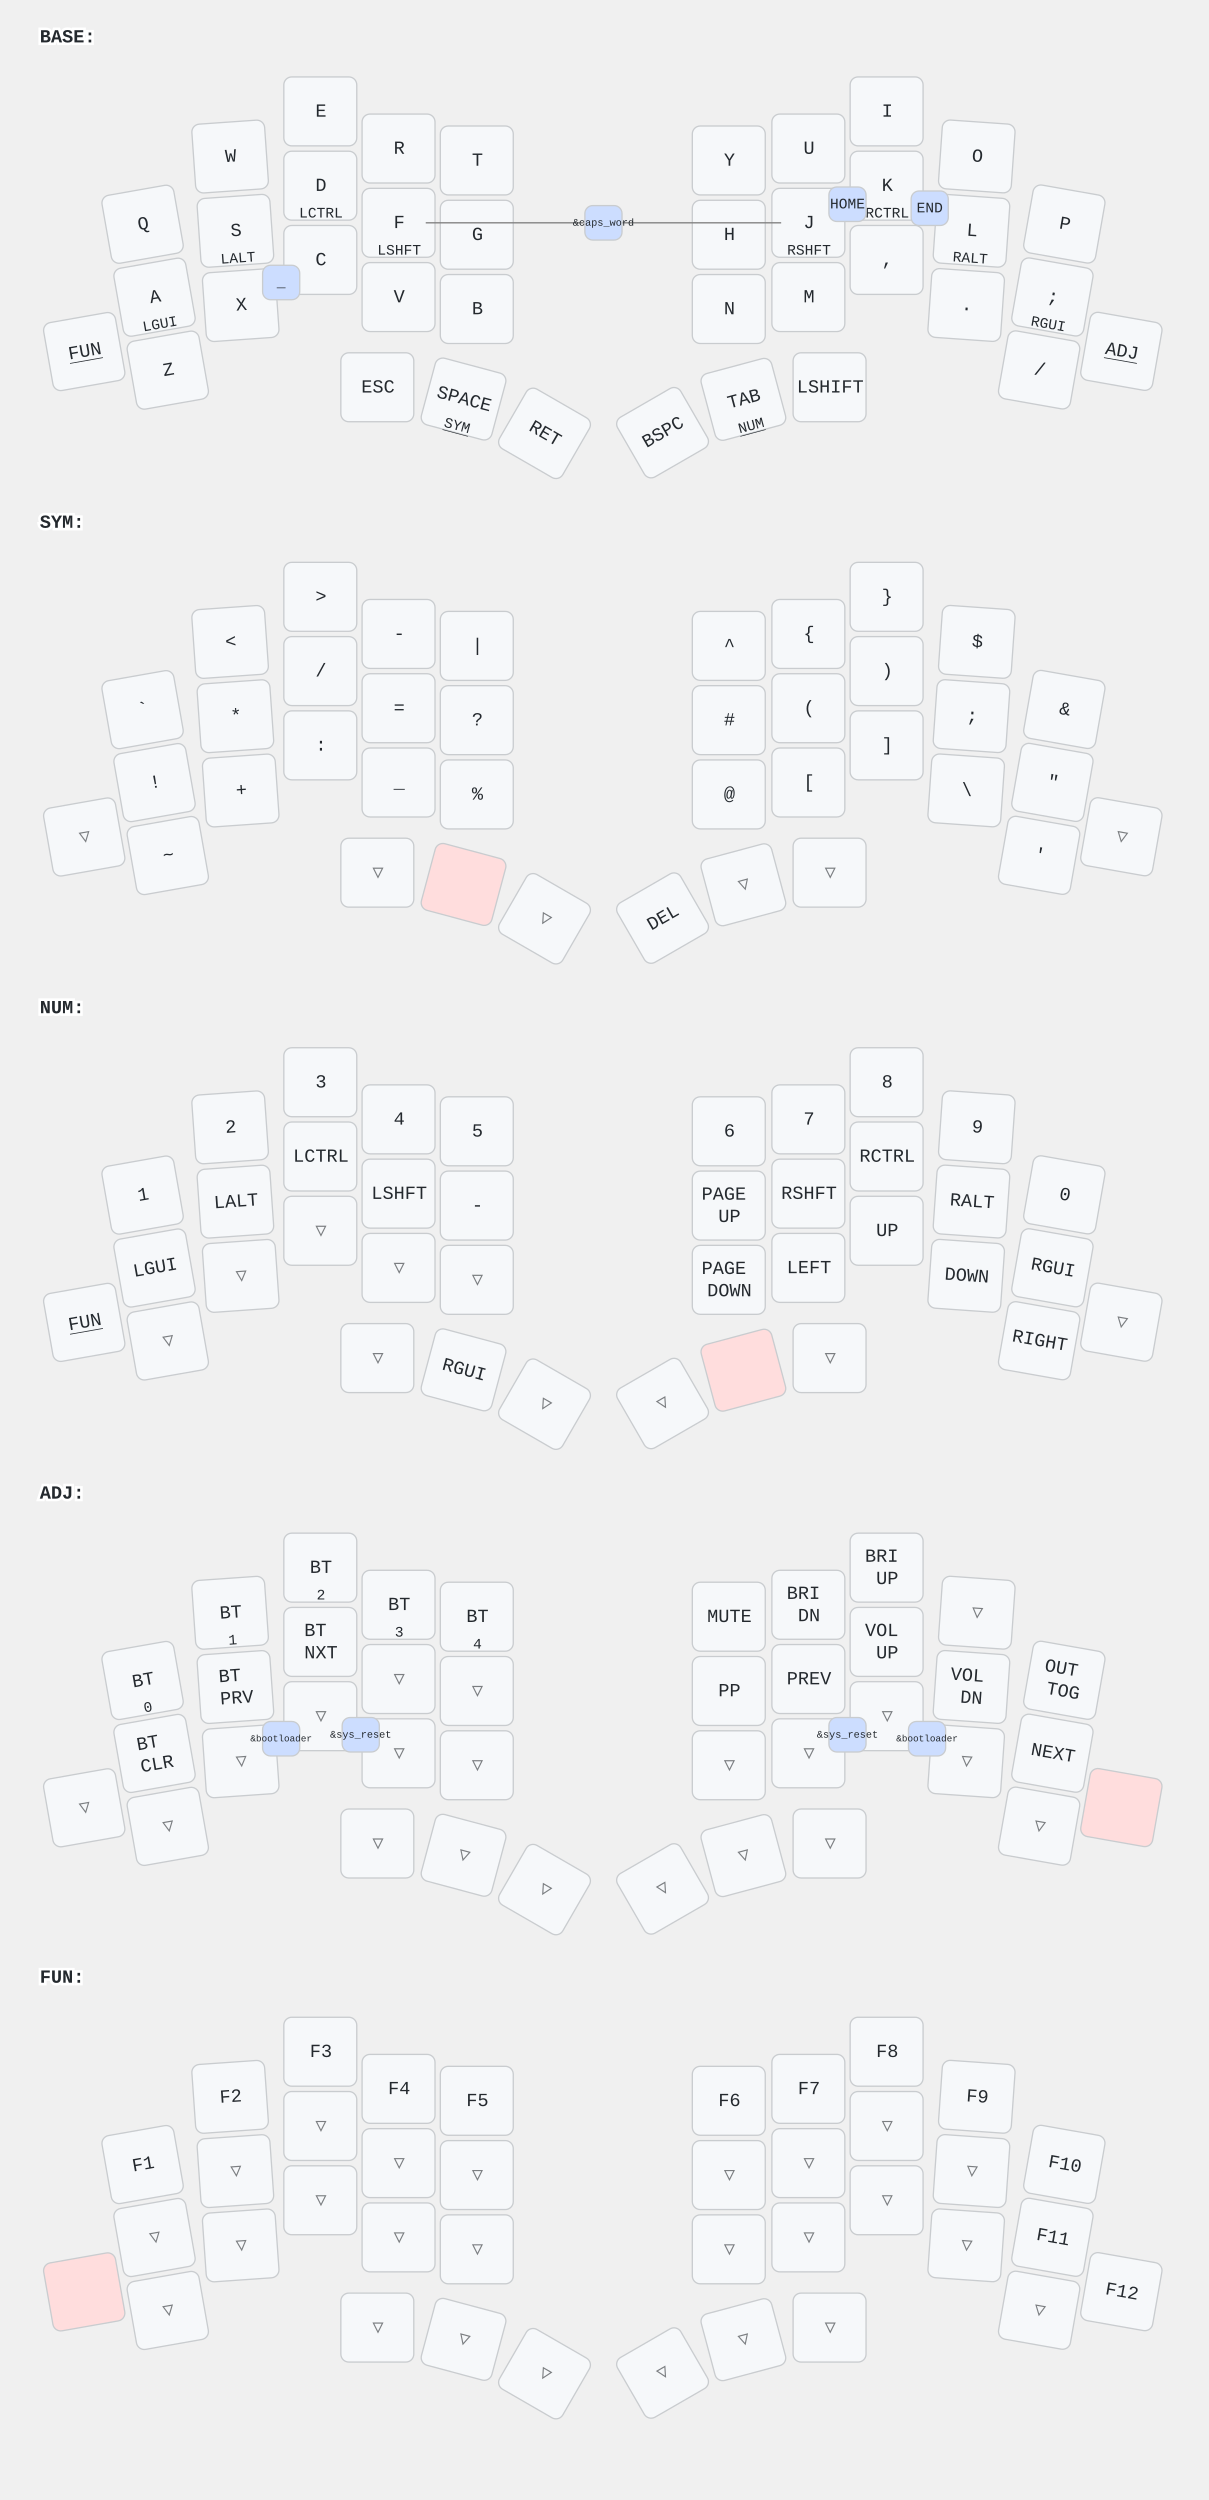
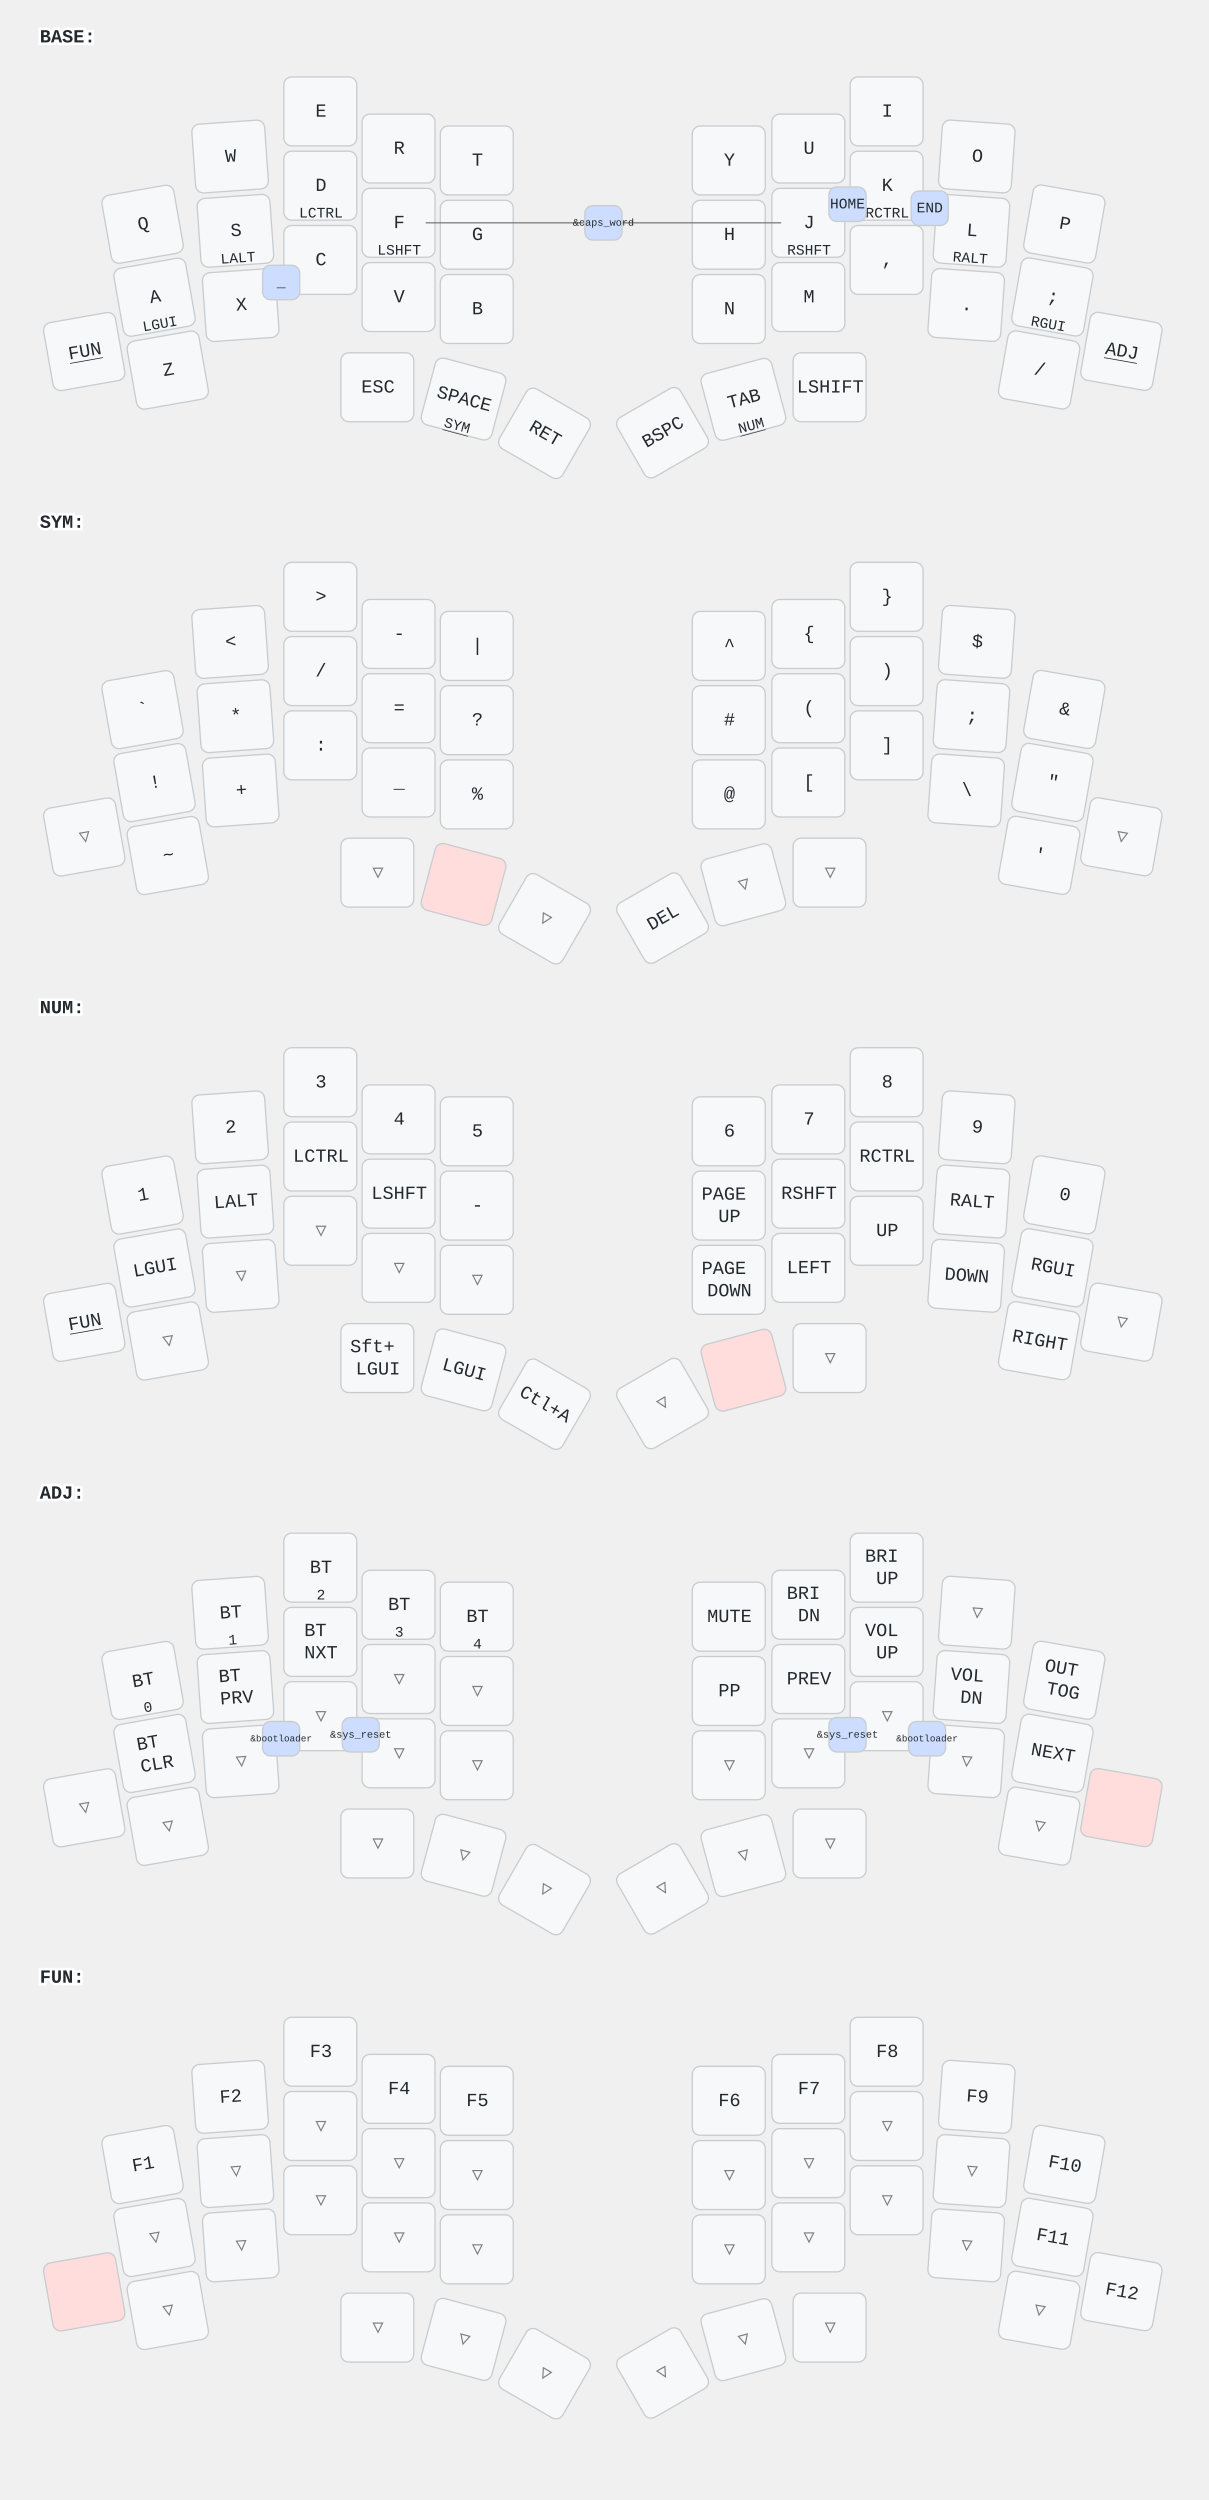
<svg xmlns="http://www.w3.org/2000/svg" width="911" height="1885" viewBox="0 0 911 1885" class="keymap">
  <style>/* inherit to force styles through use tags */
svg path {
    fill: inherit;
}

/* font and background color specifications */
svg.keymap {
    font-family: SFMono-Regular,Consolas,Liberation Mono,Menlo,monospace;
    font-size: 14px;
    font-kerning: normal;
    text-rendering: optimizeLegibility;
    fill: #24292e;
}

/* default key styling */
rect.key {
    fill: #f6f8fa;
}

rect.key, rect.combo {
    stroke: #c9cccf;
    stroke-width: 1;
}

/* default key side styling, only used is draw_key_sides is set */
rect.side {
    filter: brightness(90%);
}

/* color accent for combo boxes */
rect.combo, rect.combo-separate {
    fill: #cdf;
}

/* color accent for held keys */
rect.held, rect.combo.held {
    fill: #fdd;
}

/* color accent for ghost (optional) keys */
rect.ghost, rect.combo.ghost {
    stroke-dasharray: 4, 4;
    stroke-width: 2;
}

text {
    text-anchor: middle;
    dominant-baseline: middle;
}

/* styling for layer labels */
text.label {
    font-weight: bold;
    text-anchor: start;
    stroke: white;
    stroke-width: 4;
    paint-order: stroke;
}

/* styling for optional footer */
text.footer {
    text-anchor: end;
    dominant-baseline: auto;
    stroke: white;
    stroke-width: 4;
    paint-order: stroke;
}

/* styling for combo tap, and key non-tap label text */
text.combo, text.hold, text.shifted, text.left, text.right, text.tl, text.tr, text.bl, text.br {
    font-size: 11px;
}

text.hold, text.bl, text.br {
    text-anchor: middle;
    dominant-baseline: auto;
}

text.shifted, text.tl, text.tr {
    text-anchor: middle;
    dominant-baseline: hanging;
}

text.left, text.tl, text.bl {
    text-anchor: start;
}

text.right, text.tr, text.br {
    text-anchor: end;
}

text.layer-activator {
    text-decoration: underline;
}

/* styling for hold/shifted label text in combo box */
text.combo.hold, text.combo.shifted, text.combo.left, text.combo.right {
    font-size: 8px;
}

/* lighter symbol for transparent keys */
text.trans {
    fill: #7b7e81;
}

/* styling for combo dendrons */
path.combo {
    stroke-width: 1;
    stroke: gray;
    fill: none;
}

/* Start Tabler Icons Cleanup */
/* cannot use height/width with glyphs */
.icon-tabler &gt; path {
    fill: inherit;
    stroke: inherit;
    stroke-width: 2;
}
/* hide tabler's default box */
.icon-tabler &gt; path[stroke="none"][fill="none"] {
    visibility: hidden;
}
/* End Tabler Icons Cleanup */
</style>
  <g transform="translate(30, 0)" class="layer-BASE">
    <text x="0" y="28" class="label" id="BASE">BASE:</text>
    <g transform="translate(0, 56)">
      <g transform="translate(78, 113) rotate(-10.0)" class="key keypos-0">
        <rect rx="6" ry="6" x="-28" y="-26" width="55" height="52" class="key" />
        <text x="0" y="0" class="key tap">Q</text>
      </g>
      <g transform="translate(144, 62) rotate(-4.0)" class="key keypos-1">
        <rect rx="6" ry="6" x="-28" y="-26" width="55" height="52" class="key" />
        <text x="0" y="0" class="key tap">W</text>
      </g>
      <g transform="translate(212, 28)" class="key keypos-2">
        <rect rx="6" ry="6" x="-28" y="-26" width="55" height="52" class="key" />
        <text x="0" y="0" class="key tap">E</text>
      </g>
      <g transform="translate(271, 56)" class="key keypos-3">
        <rect rx="6" ry="6" x="-28" y="-26" width="55" height="52" class="key" />
        <text x="0" y="0" class="key tap">R</text>
      </g>
      <g transform="translate(330, 65)" class="key keypos-4">
        <rect rx="6" ry="6" x="-28" y="-26" width="55" height="52" class="key" />
        <text x="0" y="0" class="key tap">T</text>
      </g>
      <g transform="translate(520, 65)" class="key keypos-5">
        <rect rx="6" ry="6" x="-28" y="-26" width="55" height="52" class="key" />
        <text x="0" y="0" class="key tap">Y</text>
      </g>
      <g transform="translate(580, 56)" class="key keypos-6">
        <rect rx="6" ry="6" x="-28" y="-26" width="55" height="52" class="key" />
        <text x="0" y="0" class="key tap">U</text>
      </g>
      <g transform="translate(639, 28)" class="key keypos-7">
        <rect rx="6" ry="6" x="-28" y="-26" width="55" height="52" class="key" />
        <text x="0" y="0" class="key tap">I</text>
      </g>
      <g transform="translate(707, 62) rotate(4.0)" class="key keypos-8">
        <rect rx="6" ry="6" x="-28" y="-26" width="55" height="52" class="key" />
        <text x="0" y="0" class="key tap">O</text>
      </g>
      <g transform="translate(773, 113) rotate(10.0)" class="key keypos-9">
        <rect rx="6" ry="6" x="-28" y="-26" width="55" height="52" class="key" />
        <text x="0" y="0" class="key tap">P</text>
      </g>
      <g transform="translate(87, 168) rotate(-10.0)" class="key keypos-10">
        <rect rx="6" ry="6" x="-28" y="-26" width="55" height="52" class="key" />
        <text x="0" y="0" class="key tap">A</text>
        <text x="0" y="24" class="key hold">LGUI</text>
      </g>
      <g transform="translate(148, 118) rotate(-4.0)" class="key keypos-11">
        <rect rx="6" ry="6" x="-28" y="-26" width="55" height="52" class="key" />
        <text x="0" y="0" class="key tap">S</text>
        <text x="0" y="24" class="key hold">LALT</text>
      </g>
      <g transform="translate(212, 84)" class="key keypos-12">
        <rect rx="6" ry="6" x="-28" y="-26" width="55" height="52" class="key" />
        <text x="0" y="0" class="key tap">D</text>
        <text x="0" y="24" class="key hold">LCTRL</text>
      </g>
      <g transform="translate(271, 112)" class="key keypos-13">
        <rect rx="6" ry="6" x="-28" y="-26" width="55" height="52" class="key" />
        <text x="0" y="0" class="key tap">F</text>
        <text x="0" y="24" class="key hold">LSHFT</text>
      </g>
      <g transform="translate(330, 121)" class="key keypos-14">
        <rect rx="6" ry="6" x="-28" y="-26" width="55" height="52" class="key" />
        <text x="0" y="0" class="key tap">G</text>
      </g>
      <g transform="translate(520, 121)" class="key keypos-15">
        <rect rx="6" ry="6" x="-28" y="-26" width="55" height="52" class="key" />
        <text x="0" y="0" class="key tap">H</text>
      </g>
      <g transform="translate(580, 112)" class="key keypos-16">
        <rect rx="6" ry="6" x="-28" y="-26" width="55" height="52" class="key" />
        <text x="0" y="0" class="key tap">J</text>
        <text x="0" y="24" class="key hold">RSHFT</text>
      </g>
      <g transform="translate(639, 84)" class="key keypos-17">
        <rect rx="6" ry="6" x="-28" y="-26" width="55" height="52" class="key" />
        <text x="0" y="0" class="key tap">K</text>
        <text x="0" y="24" class="key hold">RCTRL</text>
      </g>
      <g transform="translate(703, 118) rotate(4.0)" class="key keypos-18">
        <rect rx="6" ry="6" x="-28" y="-26" width="55" height="52" class="key" />
        <text x="0" y="0" class="key tap">L</text>
        <text x="0" y="24" class="key hold">RALT</text>
      </g>
      <g transform="translate(764, 168) rotate(10.0)" class="key keypos-19">
        <rect rx="6" ry="6" x="-28" y="-26" width="55" height="52" class="key" />
        <text x="0" y="0" class="key tap">;</text>
        <text x="0" y="24" class="key hold">RGUI</text>
      </g>
      <g transform="translate(34, 209) rotate(-10.0)" class="key keypos-20">
        <rect rx="6" ry="6" x="-28" y="-26" width="55" height="52" class="key" />
        <a href="#FUN">
          <text x="0" y="0" class="key tap layer-activator">FUN</text>
        </a>
      </g>
      <g transform="translate(97, 223) rotate(-10.0)" class="key keypos-21">
        <rect rx="6" ry="6" x="-28" y="-26" width="55" height="52" class="key" />
        <text x="0" y="0" class="key tap">Z</text>
      </g>
      <g transform="translate(152, 174) rotate(-4.0)" class="key keypos-22">
        <rect rx="6" ry="6" x="-28" y="-26" width="55" height="52" class="key" />
        <text x="0" y="0" class="key tap">X</text>
      </g>
      <g transform="translate(212, 140)" class="key keypos-23">
        <rect rx="6" ry="6" x="-28" y="-26" width="55" height="52" class="key" />
        <text x="0" y="0" class="key tap">C</text>
      </g>
      <g transform="translate(271, 168)" class="key keypos-24">
        <rect rx="6" ry="6" x="-28" y="-26" width="55" height="52" class="key" />
        <text x="0" y="0" class="key tap">V</text>
      </g>
      <g transform="translate(330, 177)" class="key keypos-25">
        <rect rx="6" ry="6" x="-28" y="-26" width="55" height="52" class="key" />
        <text x="0" y="0" class="key tap">B</text>
      </g>
      <g transform="translate(520, 177)" class="key keypos-26">
        <rect rx="6" ry="6" x="-28" y="-26" width="55" height="52" class="key" />
        <text x="0" y="0" class="key tap">N</text>
      </g>
      <g transform="translate(580, 168)" class="key keypos-27">
        <rect rx="6" ry="6" x="-28" y="-26" width="55" height="52" class="key" />
        <text x="0" y="0" class="key tap">M</text>
      </g>
      <g transform="translate(639, 140)" class="key keypos-28">
        <rect rx="6" ry="6" x="-28" y="-26" width="55" height="52" class="key" />
        <text x="0" y="0" class="key tap">,</text>
      </g>
      <g transform="translate(699, 174) rotate(4.0)" class="key keypos-29">
        <rect rx="6" ry="6" x="-28" y="-26" width="55" height="52" class="key" />
        <text x="0" y="0" class="key tap">.</text>
      </g>
      <g transform="translate(754, 223) rotate(10.0)" class="key keypos-30">
        <rect rx="6" ry="6" x="-28" y="-26" width="55" height="52" class="key" />
        <text x="0" y="0" class="key tap">/</text>
      </g>
      <g transform="translate(816, 209) rotate(10.0)" class="key keypos-31">
        <rect rx="6" ry="6" x="-28" y="-26" width="55" height="52" class="key" />
        <a href="#ADJ">
          <text x="0" y="0" class="key tap layer-activator">ADJ</text>
        </a>
      </g>
      <g transform="translate(255, 236)" class="key keypos-32">
        <rect rx="6" ry="6" x="-28" y="-26" width="55" height="52" class="key" />
        <text x="0" y="0" class="key tap">ESC</text>
      </g>
      <g transform="translate(320, 245) rotate(15.0)" class="key keypos-33">
        <rect rx="6" ry="6" x="-28" y="-26" width="55" height="52" class="key" />
        <text x="0" y="0" class="key tap">SPACE</text>
        <a href="#SYM">
          <text x="0" y="24" class="key hold layer-activator">SYM</text>
        </a>
      </g>
      <g transform="translate(381, 271) rotate(30.0)" class="key keypos-34">
        <rect rx="6" ry="6" x="-28" y="-26" width="55" height="52" class="key" />
        <text x="0" y="0" class="key tap">RET</text>
      </g>
      <g transform="translate(470, 270) rotate(-30.0)" class="key keypos-35">
        <rect rx="6" ry="6" x="-28" y="-26" width="55" height="52" class="key" />
        <text x="0" y="0" class="key tap">BSPC</text>
      </g>
      <g transform="translate(531, 245) rotate(-15.0)" class="key keypos-36">
        <rect rx="6" ry="6" x="-28" y="-26" width="55" height="52" class="key" />
        <text x="0" y="0" class="key tap">TAB</text>
        <a href="#NUM">
          <text x="0" y="24" class="key hold layer-activator">NUM</text>
        </a>
      </g>
      <g transform="translate(596, 236)" class="key keypos-37">
        <rect rx="6" ry="6" x="-28" y="-26" width="55" height="52" class="key" />
        <text x="0" y="0" class="key tap">LSHIFT</text>
      </g>
      <g class="combo combopos-0">
        <path d="M425,112 l-134,0" class="combo" />
        <path d="M425,112 l134,0" class="combo" />
        <rect rx="6" ry="6" x="411" y="99" width="28" height="26" class="combo" />
        <text x="425" y="112" class="combo tap">
          <tspan style="font-size: 70%">&amp;caps_word</tspan>
        </text>
      </g>
      <g class="combo combopos-1">
        <rect rx="6" ry="6" x="168" y="144" width="28" height="26" class="combo" />
        <text x="182" y="157" class="combo tap">_</text>
      </g>
      <g class="combo combopos-2">
        <rect rx="6" ry="6" x="595" y="85" width="28" height="26" class="combo" />
        <text x="609" y="98" class="combo tap">HOME</text>
      </g>
      <g class="combo combopos-3">
        <rect rx="6" ry="6" x="657" y="88" width="28" height="26" class="combo" />
        <text x="671" y="101" class="combo tap">END</text>
      </g>
    </g>
  </g>
  <g transform="translate(30, 366)" class="layer-SYM">
    <text x="0" y="28" class="label" id="SYM">SYM:</text>
    <g transform="translate(0, 56)">
      <g transform="translate(78, 113) rotate(-10.0)" class="key keypos-0">
        <rect rx="6" ry="6" x="-28" y="-26" width="55" height="52" class="key" />
        <text x="0" y="0" class="key tap">`</text>
      </g>
      <g transform="translate(144, 62) rotate(-4.0)" class="key keypos-1">
        <rect rx="6" ry="6" x="-28" y="-26" width="55" height="52" class="key" />
        <text x="0" y="0" class="key tap">&lt;</text>
      </g>
      <g transform="translate(212, 28)" class="key keypos-2">
        <rect rx="6" ry="6" x="-28" y="-26" width="55" height="52" class="key" />
        <text x="0" y="0" class="key tap">&gt;</text>
      </g>
      <g transform="translate(271, 56)" class="key keypos-3">
        <rect rx="6" ry="6" x="-28" y="-26" width="55" height="52" class="key" />
        <text x="0" y="0" class="key tap">-</text>
      </g>
      <g transform="translate(330, 65)" class="key keypos-4">
        <rect rx="6" ry="6" x="-28" y="-26" width="55" height="52" class="key" />
        <text x="0" y="0" class="key tap">|</text>
      </g>
      <g transform="translate(520, 65)" class="key keypos-5">
        <rect rx="6" ry="6" x="-28" y="-26" width="55" height="52" class="key" />
        <text x="0" y="0" class="key tap">^</text>
      </g>
      <g transform="translate(580, 56)" class="key keypos-6">
        <rect rx="6" ry="6" x="-28" y="-26" width="55" height="52" class="key" />
        <text x="0" y="0" class="key tap">{</text>
      </g>
      <g transform="translate(639, 28)" class="key keypos-7">
        <rect rx="6" ry="6" x="-28" y="-26" width="55" height="52" class="key" />
        <text x="0" y="0" class="key tap">}</text>
      </g>
      <g transform="translate(707, 62) rotate(4.0)" class="key keypos-8">
        <rect rx="6" ry="6" x="-28" y="-26" width="55" height="52" class="key" />
        <text x="0" y="0" class="key tap">$</text>
      </g>
      <g transform="translate(773, 113) rotate(10.0)" class="key keypos-9">
        <rect rx="6" ry="6" x="-28" y="-26" width="55" height="52" class="key" />
        <text x="0" y="0" class="key tap">&amp;</text>
      </g>
      <g transform="translate(87, 168) rotate(-10.0)" class="key keypos-10">
        <rect rx="6" ry="6" x="-28" y="-26" width="55" height="52" class="key" />
        <text x="0" y="0" class="key tap">!</text>
      </g>
      <g transform="translate(148, 118) rotate(-4.0)" class="key keypos-11">
        <rect rx="6" ry="6" x="-28" y="-26" width="55" height="52" class="key" />
        <text x="0" y="0" class="key tap">*</text>
      </g>
      <g transform="translate(212, 84)" class="key keypos-12">
        <rect rx="6" ry="6" x="-28" y="-26" width="55" height="52" class="key" />
        <text x="0" y="0" class="key tap">/</text>
      </g>
      <g transform="translate(271, 112)" class="key keypos-13">
        <rect rx="6" ry="6" x="-28" y="-26" width="55" height="52" class="key" />
        <text x="0" y="0" class="key tap">=</text>
      </g>
      <g transform="translate(330, 121)" class="key keypos-14">
        <rect rx="6" ry="6" x="-28" y="-26" width="55" height="52" class="key" />
        <text x="0" y="0" class="key tap">?</text>
      </g>
      <g transform="translate(520, 121)" class="key keypos-15">
        <rect rx="6" ry="6" x="-28" y="-26" width="55" height="52" class="key" />
        <text x="0" y="0" class="key tap">#</text>
      </g>
      <g transform="translate(580, 112)" class="key keypos-16">
        <rect rx="6" ry="6" x="-28" y="-26" width="55" height="52" class="key" />
        <text x="0" y="0" class="key tap">(</text>
      </g>
      <g transform="translate(639, 84)" class="key keypos-17">
        <rect rx="6" ry="6" x="-28" y="-26" width="55" height="52" class="key" />
        <text x="0" y="0" class="key tap">)</text>
      </g>
      <g transform="translate(703, 118) rotate(4.0)" class="key keypos-18">
        <rect rx="6" ry="6" x="-28" y="-26" width="55" height="52" class="key" />
        <text x="0" y="0" class="key tap">;</text>
      </g>
      <g transform="translate(764, 168) rotate(10.0)" class="key keypos-19">
        <rect rx="6" ry="6" x="-28" y="-26" width="55" height="52" class="key" />
        <text x="0" y="0" class="key tap">"</text>
      </g>
      <g transform="translate(34, 209) rotate(-10.0)" class="key trans keypos-20">
        <rect rx="6" ry="6" x="-28" y="-26" width="55" height="52" class="key trans" />
        <text x="0" y="0" class="key trans tap">▽</text>
      </g>
      <g transform="translate(97, 223) rotate(-10.0)" class="key keypos-21">
        <rect rx="6" ry="6" x="-28" y="-26" width="55" height="52" class="key" />
        <text x="0" y="0" class="key tap">~</text>
      </g>
      <g transform="translate(152, 174) rotate(-4.0)" class="key keypos-22">
        <rect rx="6" ry="6" x="-28" y="-26" width="55" height="52" class="key" />
        <text x="0" y="0" class="key tap">+</text>
      </g>
      <g transform="translate(212, 140)" class="key keypos-23">
        <rect rx="6" ry="6" x="-28" y="-26" width="55" height="52" class="key" />
        <text x="0" y="0" class="key tap">:</text>
      </g>
      <g transform="translate(271, 168)" class="key keypos-24">
        <rect rx="6" ry="6" x="-28" y="-26" width="55" height="52" class="key" />
        <text x="0" y="0" class="key tap">_</text>
      </g>
      <g transform="translate(330, 177)" class="key keypos-25">
        <rect rx="6" ry="6" x="-28" y="-26" width="55" height="52" class="key" />
        <text x="0" y="0" class="key tap">%</text>
      </g>
      <g transform="translate(520, 177)" class="key keypos-26">
        <rect rx="6" ry="6" x="-28" y="-26" width="55" height="52" class="key" />
        <text x="0" y="0" class="key tap">@</text>
      </g>
      <g transform="translate(580, 168)" class="key keypos-27">
        <rect rx="6" ry="6" x="-28" y="-26" width="55" height="52" class="key" />
        <text x="0" y="0" class="key tap">[</text>
      </g>
      <g transform="translate(639, 140)" class="key keypos-28">
        <rect rx="6" ry="6" x="-28" y="-26" width="55" height="52" class="key" />
        <text x="0" y="0" class="key tap">]</text>
      </g>
      <g transform="translate(699, 174) rotate(4.0)" class="key keypos-29">
        <rect rx="6" ry="6" x="-28" y="-26" width="55" height="52" class="key" />
        <text x="0" y="0" class="key tap">\</text>
      </g>
      <g transform="translate(754, 223) rotate(10.0)" class="key keypos-30">
        <rect rx="6" ry="6" x="-28" y="-26" width="55" height="52" class="key" />
        <text x="0" y="0" class="key tap">'</text>
      </g>
      <g transform="translate(816, 209) rotate(10.0)" class="key trans keypos-31">
        <rect rx="6" ry="6" x="-28" y="-26" width="55" height="52" class="key trans" />
        <text x="0" y="0" class="key trans tap">▽</text>
      </g>
      <g transform="translate(255, 236)" class="key trans keypos-32">
        <rect rx="6" ry="6" x="-28" y="-26" width="55" height="52" class="key trans" />
        <text x="0" y="0" class="key trans tap">▽</text>
      </g>
      <g transform="translate(320, 245) rotate(15.0)" class="key held keypos-33">
        <rect rx="6" ry="6" x="-28" y="-26" width="55" height="52" class="key held" />
      </g>
      <g transform="translate(381, 271) rotate(30.0)" class="key trans keypos-34">
        <rect rx="6" ry="6" x="-28" y="-26" width="55" height="52" class="key trans" />
        <text x="0" y="0" class="key trans tap">▽</text>
      </g>
      <g transform="translate(470, 270) rotate(-30.0)" class="key keypos-35">
        <rect rx="6" ry="6" x="-28" y="-26" width="55" height="52" class="key" />
        <text x="0" y="0" class="key tap">DEL</text>
      </g>
      <g transform="translate(531, 245) rotate(-15.0)" class="key trans keypos-36">
        <rect rx="6" ry="6" x="-28" y="-26" width="55" height="52" class="key trans" />
        <text x="0" y="0" class="key trans tap">▽</text>
      </g>
      <g transform="translate(596, 236)" class="key trans keypos-37">
        <rect rx="6" ry="6" x="-28" y="-26" width="55" height="52" class="key trans" />
        <text x="0" y="0" class="key trans tap">▽</text>
      </g>
    </g>
  </g>
  <g transform="translate(30, 732)" class="layer-NUM">
    <text x="0" y="28" class="label" id="NUM">NUM:</text>
    <g transform="translate(0, 56)">
      <g transform="translate(78, 113) rotate(-10.0)" class="key keypos-0">
        <rect rx="6" ry="6" x="-28" y="-26" width="55" height="52" class="key" />
        <text x="0" y="0" class="key tap">1</text>
      </g>
      <g transform="translate(144, 62) rotate(-4.0)" class="key keypos-1">
        <rect rx="6" ry="6" x="-28" y="-26" width="55" height="52" class="key" />
        <text x="0" y="0" class="key tap">2</text>
      </g>
      <g transform="translate(212, 28)" class="key keypos-2">
        <rect rx="6" ry="6" x="-28" y="-26" width="55" height="52" class="key" />
        <text x="0" y="0" class="key tap">3</text>
      </g>
      <g transform="translate(271, 56)" class="key keypos-3">
        <rect rx="6" ry="6" x="-28" y="-26" width="55" height="52" class="key" />
        <text x="0" y="0" class="key tap">4</text>
      </g>
      <g transform="translate(330, 65)" class="key keypos-4">
        <rect rx="6" ry="6" x="-28" y="-26" width="55" height="52" class="key" />
        <text x="0" y="0" class="key tap">5</text>
      </g>
      <g transform="translate(520, 65)" class="key keypos-5">
        <rect rx="6" ry="6" x="-28" y="-26" width="55" height="52" class="key" />
        <text x="0" y="0" class="key tap">6</text>
      </g>
      <g transform="translate(580, 56)" class="key keypos-6">
        <rect rx="6" ry="6" x="-28" y="-26" width="55" height="52" class="key" />
        <text x="0" y="0" class="key tap">7</text>
      </g>
      <g transform="translate(639, 28)" class="key keypos-7">
        <rect rx="6" ry="6" x="-28" y="-26" width="55" height="52" class="key" />
        <text x="0" y="0" class="key tap">8</text>
      </g>
      <g transform="translate(707, 62) rotate(4.0)" class="key keypos-8">
        <rect rx="6" ry="6" x="-28" y="-26" width="55" height="52" class="key" />
        <text x="0" y="0" class="key tap">9</text>
      </g>
      <g transform="translate(773, 113) rotate(10.0)" class="key keypos-9">
        <rect rx="6" ry="6" x="-28" y="-26" width="55" height="52" class="key" />
        <text x="0" y="0" class="key tap">0</text>
      </g>
      <g transform="translate(87, 168) rotate(-10.0)" class="key keypos-10">
        <rect rx="6" ry="6" x="-28" y="-26" width="55" height="52" class="key" />
        <text x="0" y="0" class="key tap">LGUI</text>
      </g>
      <g transform="translate(148, 118) rotate(-4.0)" class="key keypos-11">
        <rect rx="6" ry="6" x="-28" y="-26" width="55" height="52" class="key" />
        <text x="0" y="0" class="key tap">LALT</text>
      </g>
      <g transform="translate(212, 84)" class="key keypos-12">
        <rect rx="6" ry="6" x="-28" y="-26" width="55" height="52" class="key" />
        <text x="0" y="0" class="key tap">LCTRL</text>
      </g>
      <g transform="translate(271, 112)" class="key keypos-13">
        <rect rx="6" ry="6" x="-28" y="-26" width="55" height="52" class="key" />
        <text x="0" y="0" class="key tap">LSHFT</text>
      </g>
      <g transform="translate(330, 121)" class="key keypos-14">
        <rect rx="6" ry="6" x="-28" y="-26" width="55" height="52" class="key" />
        <text x="0" y="0" class="key tap">-</text>
      </g>
      <g transform="translate(520, 121)" class="key keypos-15">
        <rect rx="6" ry="6" x="-28" y="-26" width="55" height="52" class="key" />
        <text x="0" y="0" class="key tap">
          <tspan x="0" dy="-0.6em">PAGE</tspan>
          <tspan x="0" dy="1.2em">UP</tspan>
        </text>
      </g>
      <g transform="translate(580, 112)" class="key keypos-16">
        <rect rx="6" ry="6" x="-28" y="-26" width="55" height="52" class="key" />
        <text x="0" y="0" class="key tap">RSHFT</text>
      </g>
      <g transform="translate(639, 84)" class="key keypos-17">
        <rect rx="6" ry="6" x="-28" y="-26" width="55" height="52" class="key" />
        <text x="0" y="0" class="key tap">RCTRL</text>
      </g>
      <g transform="translate(703, 118) rotate(4.0)" class="key keypos-18">
        <rect rx="6" ry="6" x="-28" y="-26" width="55" height="52" class="key" />
        <text x="0" y="0" class="key tap">RALT</text>
      </g>
      <g transform="translate(764, 168) rotate(10.0)" class="key keypos-19">
        <rect rx="6" ry="6" x="-28" y="-26" width="55" height="52" class="key" />
        <text x="0" y="0" class="key tap">RGUI</text>
      </g>
      <g transform="translate(34, 209) rotate(-10.0)" class="key keypos-20">
        <rect rx="6" ry="6" x="-28" y="-26" width="55" height="52" class="key" />
        <a href="#FUN">
          <text x="0" y="0" class="key tap layer-activator">FUN</text>
        </a>
      </g>
      <g transform="translate(97, 223) rotate(-10.0)" class="key trans keypos-21">
        <rect rx="6" ry="6" x="-28" y="-26" width="55" height="52" class="key trans" />
        <text x="0" y="0" class="key trans tap">▽</text>
      </g>
      <g transform="translate(152, 174) rotate(-4.0)" class="key trans keypos-22">
        <rect rx="6" ry="6" x="-28" y="-26" width="55" height="52" class="key trans" />
        <text x="0" y="0" class="key trans tap">▽</text>
      </g>
      <g transform="translate(212, 140)" class="key trans keypos-23">
        <rect rx="6" ry="6" x="-28" y="-26" width="55" height="52" class="key trans" />
        <text x="0" y="0" class="key trans tap">▽</text>
      </g>
      <g transform="translate(271, 168)" class="key trans keypos-24">
        <rect rx="6" ry="6" x="-28" y="-26" width="55" height="52" class="key trans" />
        <text x="0" y="0" class="key trans tap">▽</text>
      </g>
      <g transform="translate(330, 177)" class="key trans keypos-25">
        <rect rx="6" ry="6" x="-28" y="-26" width="55" height="52" class="key trans" />
        <text x="0" y="0" class="key trans tap">▽</text>
      </g>
      <g transform="translate(520, 177)" class="key keypos-26">
        <rect rx="6" ry="6" x="-28" y="-26" width="55" height="52" class="key" />
        <text x="0" y="0" class="key tap">
          <tspan x="0" dy="-0.6em">PAGE</tspan>
          <tspan x="0" dy="1.2em">DOWN</tspan>
        </text>
      </g>
      <g transform="translate(580, 168)" class="key keypos-27">
        <rect rx="6" ry="6" x="-28" y="-26" width="55" height="52" class="key" />
        <text x="0" y="0" class="key tap">LEFT</text>
      </g>
      <g transform="translate(639, 140)" class="key keypos-28">
        <rect rx="6" ry="6" x="-28" y="-26" width="55" height="52" class="key" />
        <text x="0" y="0" class="key tap">UP</text>
      </g>
      <g transform="translate(699, 174) rotate(4.0)" class="key keypos-29">
        <rect rx="6" ry="6" x="-28" y="-26" width="55" height="52" class="key" />
        <text x="0" y="0" class="key tap">DOWN</text>
      </g>
      <g transform="translate(754, 223) rotate(10.0)" class="key keypos-30">
        <rect rx="6" ry="6" x="-28" y="-26" width="55" height="52" class="key" />
        <text x="0" y="0" class="key tap">RIGHT</text>
      </g>
      <g transform="translate(816, 209) rotate(10.0)" class="key trans keypos-31">
        <rect rx="6" ry="6" x="-28" y="-26" width="55" height="52" class="key trans" />
        <text x="0" y="0" class="key trans tap">▽</text>
      </g>
-       <g transform="translate(255, 236)" class="key trans keypos-32">
-         <rect rx="6" ry="6" x="-28" y="-26" width="55" height="52" class="key trans" />
-         <text x="0" y="0" class="key trans tap">▽</text>
+       <g transform="translate(255, 236)" class="key keypos-32">
+         <rect rx="6" ry="6" x="-28" y="-26" width="55" height="52" class="key" />
+         <text x="0" y="0" class="key tap">
+           <tspan x="0" dy="-0.6em">Sft+</tspan>
+           <tspan x="0" dy="1.2em">LGUI</tspan>
+         </text>
      </g>
      <g transform="translate(320, 245) rotate(15.0)" class="key keypos-33">
        <rect rx="6" ry="6" x="-28" y="-26" width="55" height="52" class="key" />
-         <text x="0" y="0" class="key tap">RGUI</text>
-       </g>
-       <g transform="translate(381, 271) rotate(30.0)" class="key trans keypos-34">
-         <rect rx="6" ry="6" x="-28" y="-26" width="55" height="52" class="key trans" />
-         <text x="0" y="0" class="key trans tap">▽</text>
+         <text x="0" y="0" class="key tap">LGUI</text>
+       </g>
+       <g transform="translate(381, 271) rotate(30.0)" class="key keypos-34">
+         <rect rx="6" ry="6" x="-28" y="-26" width="55" height="52" class="key" />
+         <text x="0" y="0" class="key tap">Ctl+A</text>
      </g>
      <g transform="translate(470, 270) rotate(-30.0)" class="key trans keypos-35">
        <rect rx="6" ry="6" x="-28" y="-26" width="55" height="52" class="key trans" />
        <text x="0" y="0" class="key trans tap">▽</text>
      </g>
      <g transform="translate(531, 245) rotate(-15.0)" class="key held keypos-36">
        <rect rx="6" ry="6" x="-28" y="-26" width="55" height="52" class="key held" />
      </g>
      <g transform="translate(596, 236)" class="key trans keypos-37">
        <rect rx="6" ry="6" x="-28" y="-26" width="55" height="52" class="key trans" />
        <text x="0" y="0" class="key trans tap">▽</text>
      </g>
    </g>
  </g>
  <g transform="translate(30, 1098)" class="layer-ADJ">
    <text x="0" y="28" class="label" id="ADJ">ADJ:</text>
    <g transform="translate(0, 56)">
      <g transform="translate(78, 113) rotate(-10.0)" class="key keypos-0">
        <rect rx="6" ry="6" x="-28" y="-26" width="55" height="52" class="key" />
        <text x="0" y="0" class="key tap">BT</text>
        <text x="0" y="24" class="key hold">0</text>
      </g>
      <g transform="translate(144, 62) rotate(-4.0)" class="key keypos-1">
        <rect rx="6" ry="6" x="-28" y="-26" width="55" height="52" class="key" />
        <text x="0" y="0" class="key tap">BT</text>
        <text x="0" y="24" class="key hold">1</text>
      </g>
      <g transform="translate(212, 28)" class="key keypos-2">
        <rect rx="6" ry="6" x="-28" y="-26" width="55" height="52" class="key" />
        <text x="0" y="0" class="key tap">BT</text>
        <text x="0" y="24" class="key hold">2</text>
      </g>
      <g transform="translate(271, 56)" class="key keypos-3">
        <rect rx="6" ry="6" x="-28" y="-26" width="55" height="52" class="key" />
        <text x="0" y="0" class="key tap">BT</text>
        <text x="0" y="24" class="key hold">3</text>
      </g>
      <g transform="translate(330, 65)" class="key keypos-4">
        <rect rx="6" ry="6" x="-28" y="-26" width="55" height="52" class="key" />
        <text x="0" y="0" class="key tap">BT</text>
        <text x="0" y="24" class="key hold">4</text>
      </g>
      <g transform="translate(520, 65)" class="key keypos-5">
        <rect rx="6" ry="6" x="-28" y="-26" width="55" height="52" class="key" />
        <text x="0" y="0" class="key tap">MUTE</text>
      </g>
      <g transform="translate(580, 56)" class="key keypos-6">
        <rect rx="6" ry="6" x="-28" y="-26" width="55" height="52" class="key" />
        <text x="0" y="0" class="key tap">
          <tspan x="0" dy="-0.6em">BRI</tspan>
          <tspan x="0" dy="1.2em">DN</tspan>
        </text>
      </g>
      <g transform="translate(639, 28)" class="key keypos-7">
        <rect rx="6" ry="6" x="-28" y="-26" width="55" height="52" class="key" />
        <text x="0" y="0" class="key tap">
          <tspan x="0" dy="-0.6em">BRI</tspan>
          <tspan x="0" dy="1.2em">UP</tspan>
        </text>
      </g>
      <g transform="translate(707, 62) rotate(4.0)" class="key trans keypos-8">
        <rect rx="6" ry="6" x="-28" y="-26" width="55" height="52" class="key trans" />
        <text x="0" y="0" class="key trans tap">▽</text>
      </g>
      <g transform="translate(773, 113) rotate(10.0)" class="key keypos-9">
        <rect rx="6" ry="6" x="-28" y="-26" width="55" height="52" class="key" />
        <text x="0" y="0" class="key tap">
          <tspan x="0" dy="-0.6em">OUT</tspan>
          <tspan x="0" dy="1.2em">TOG</tspan>
        </text>
      </g>
      <g transform="translate(87, 168) rotate(-10.0)" class="key keypos-10">
        <rect rx="6" ry="6" x="-28" y="-26" width="55" height="52" class="key" />
        <text x="0" y="0" class="key tap">
          <tspan x="0" dy="-0.6em">BT</tspan>
          <tspan x="0" dy="1.2em">CLR</tspan>
        </text>
      </g>
      <g transform="translate(148, 118) rotate(-4.0)" class="key keypos-11">
        <rect rx="6" ry="6" x="-28" y="-26" width="55" height="52" class="key" />
        <text x="0" y="0" class="key tap">
          <tspan x="0" dy="-0.6em">BT</tspan>
          <tspan x="0" dy="1.2em">PRV</tspan>
        </text>
      </g>
      <g transform="translate(212, 84)" class="key keypos-12">
        <rect rx="6" ry="6" x="-28" y="-26" width="55" height="52" class="key" />
        <text x="0" y="0" class="key tap">
          <tspan x="0" dy="-0.6em">BT</tspan>
          <tspan x="0" dy="1.2em">NXT</tspan>
        </text>
      </g>
      <g transform="translate(271, 112)" class="key trans keypos-13">
        <rect rx="6" ry="6" x="-28" y="-26" width="55" height="52" class="key trans" />
        <text x="0" y="0" class="key trans tap">▽</text>
      </g>
      <g transform="translate(330, 121)" class="key trans keypos-14">
        <rect rx="6" ry="6" x="-28" y="-26" width="55" height="52" class="key trans" />
        <text x="0" y="0" class="key trans tap">▽</text>
      </g>
      <g transform="translate(520, 121)" class="key keypos-15">
        <rect rx="6" ry="6" x="-28" y="-26" width="55" height="52" class="key" />
        <text x="0" y="0" class="key tap">PP</text>
      </g>
      <g transform="translate(580, 112)" class="key keypos-16">
        <rect rx="6" ry="6" x="-28" y="-26" width="55" height="52" class="key" />
        <text x="0" y="0" class="key tap">PREV</text>
      </g>
      <g transform="translate(639, 84)" class="key keypos-17">
        <rect rx="6" ry="6" x="-28" y="-26" width="55" height="52" class="key" />
        <text x="0" y="0" class="key tap">
          <tspan x="0" dy="-0.6em">VOL</tspan>
          <tspan x="0" dy="1.2em">UP</tspan>
        </text>
      </g>
      <g transform="translate(703, 118) rotate(4.0)" class="key keypos-18">
        <rect rx="6" ry="6" x="-28" y="-26" width="55" height="52" class="key" />
        <text x="0" y="0" class="key tap">
          <tspan x="0" dy="-0.6em">VOL</tspan>
          <tspan x="0" dy="1.2em">DN</tspan>
        </text>
      </g>
      <g transform="translate(764, 168) rotate(10.0)" class="key keypos-19">
        <rect rx="6" ry="6" x="-28" y="-26" width="55" height="52" class="key" />
        <text x="0" y="0" class="key tap">NEXT</text>
      </g>
      <g transform="translate(34, 209) rotate(-10.0)" class="key trans keypos-20">
        <rect rx="6" ry="6" x="-28" y="-26" width="55" height="52" class="key trans" />
        <text x="0" y="0" class="key trans tap">▽</text>
      </g>
      <g transform="translate(97, 223) rotate(-10.0)" class="key trans keypos-21">
        <rect rx="6" ry="6" x="-28" y="-26" width="55" height="52" class="key trans" />
        <text x="0" y="0" class="key trans tap">▽</text>
      </g>
      <g transform="translate(152, 174) rotate(-4.0)" class="key trans keypos-22">
        <rect rx="6" ry="6" x="-28" y="-26" width="55" height="52" class="key trans" />
        <text x="0" y="0" class="key trans tap">▽</text>
      </g>
      <g transform="translate(212, 140)" class="key trans keypos-23">
        <rect rx="6" ry="6" x="-28" y="-26" width="55" height="52" class="key trans" />
        <text x="0" y="0" class="key trans tap">▽</text>
      </g>
      <g transform="translate(271, 168)" class="key trans keypos-24">
        <rect rx="6" ry="6" x="-28" y="-26" width="55" height="52" class="key trans" />
        <text x="0" y="0" class="key trans tap">▽</text>
      </g>
      <g transform="translate(330, 177)" class="key trans keypos-25">
        <rect rx="6" ry="6" x="-28" y="-26" width="55" height="52" class="key trans" />
        <text x="0" y="0" class="key trans tap">▽</text>
      </g>
      <g transform="translate(520, 177)" class="key trans keypos-26">
        <rect rx="6" ry="6" x="-28" y="-26" width="55" height="52" class="key trans" />
        <text x="0" y="0" class="key trans tap">▽</text>
      </g>
      <g transform="translate(580, 168)" class="key trans keypos-27">
        <rect rx="6" ry="6" x="-28" y="-26" width="55" height="52" class="key trans" />
        <text x="0" y="0" class="key trans tap">▽</text>
      </g>
      <g transform="translate(639, 140)" class="key trans keypos-28">
        <rect rx="6" ry="6" x="-28" y="-26" width="55" height="52" class="key trans" />
        <text x="0" y="0" class="key trans tap">▽</text>
      </g>
      <g transform="translate(699, 174) rotate(4.0)" class="key trans keypos-29">
        <rect rx="6" ry="6" x="-28" y="-26" width="55" height="52" class="key trans" />
        <text x="0" y="0" class="key trans tap">▽</text>
      </g>
      <g transform="translate(754, 223) rotate(10.0)" class="key trans keypos-30">
        <rect rx="6" ry="6" x="-28" y="-26" width="55" height="52" class="key trans" />
        <text x="0" y="0" class="key trans tap">▽</text>
      </g>
      <g transform="translate(816, 209) rotate(10.0)" class="key held keypos-31">
        <rect rx="6" ry="6" x="-28" y="-26" width="55" height="52" class="key held" />
      </g>
      <g transform="translate(255, 236)" class="key trans keypos-32">
        <rect rx="6" ry="6" x="-28" y="-26" width="55" height="52" class="key trans" />
        <text x="0" y="0" class="key trans tap">▽</text>
      </g>
      <g transform="translate(320, 245) rotate(15.0)" class="key trans keypos-33">
        <rect rx="6" ry="6" x="-28" y="-26" width="55" height="52" class="key trans" />
        <text x="0" y="0" class="key trans tap">▽</text>
      </g>
      <g transform="translate(381, 271) rotate(30.0)" class="key trans keypos-34">
        <rect rx="6" ry="6" x="-28" y="-26" width="55" height="52" class="key trans" />
        <text x="0" y="0" class="key trans tap">▽</text>
      </g>
      <g transform="translate(470, 270) rotate(-30.0)" class="key trans keypos-35">
        <rect rx="6" ry="6" x="-28" y="-26" width="55" height="52" class="key trans" />
        <text x="0" y="0" class="key trans tap">▽</text>
      </g>
      <g transform="translate(531, 245) rotate(-15.0)" class="key trans keypos-36">
        <rect rx="6" ry="6" x="-28" y="-26" width="55" height="52" class="key trans" />
        <text x="0" y="0" class="key trans tap">▽</text>
      </g>
      <g transform="translate(596, 236)" class="key trans keypos-37">
        <rect rx="6" ry="6" x="-28" y="-26" width="55" height="52" class="key trans" />
        <text x="0" y="0" class="key trans tap">▽</text>
      </g>
      <g class="combo combopos-0">
        <rect rx="6" ry="6" x="168" y="144" width="28" height="26" class="combo" />
        <text x="182" y="157" class="combo tap">
          <tspan style="font-size: 64%">&amp;bootloader</tspan>
        </text>
      </g>
      <g class="combo combopos-1">
        <rect rx="6" ry="6" x="228" y="141" width="28" height="26" class="combo" />
        <text x="242" y="154" class="combo tap">
          <tspan style="font-size: 70%">&amp;sys_reset</tspan>
        </text>
      </g>
      <g class="combo combopos-2">
        <rect rx="6" ry="6" x="595" y="141" width="28" height="26" class="combo" />
        <text x="609" y="154" class="combo tap">
          <tspan style="font-size: 70%">&amp;sys_reset</tspan>
        </text>
      </g>
      <g class="combo combopos-3">
        <rect rx="6" ry="6" x="655" y="144" width="28" height="26" class="combo" />
        <text x="669" y="157" class="combo tap">
          <tspan style="font-size: 64%">&amp;bootloader</tspan>
        </text>
      </g>
    </g>
  </g>
  <g transform="translate(30, 1463)" class="layer-FUN">
    <text x="0" y="28" class="label" id="FUN">FUN:</text>
    <g transform="translate(0, 56)">
      <g transform="translate(78, 113) rotate(-10.0)" class="key keypos-0">
        <rect rx="6" ry="6" x="-28" y="-26" width="55" height="52" class="key" />
        <text x="0" y="0" class="key tap">F1</text>
      </g>
      <g transform="translate(144, 62) rotate(-4.0)" class="key keypos-1">
        <rect rx="6" ry="6" x="-28" y="-26" width="55" height="52" class="key" />
        <text x="0" y="0" class="key tap">F2</text>
      </g>
      <g transform="translate(212, 28)" class="key keypos-2">
        <rect rx="6" ry="6" x="-28" y="-26" width="55" height="52" class="key" />
        <text x="0" y="0" class="key tap">F3</text>
      </g>
      <g transform="translate(271, 56)" class="key keypos-3">
        <rect rx="6" ry="6" x="-28" y="-26" width="55" height="52" class="key" />
        <text x="0" y="0" class="key tap">F4</text>
      </g>
      <g transform="translate(330, 65)" class="key keypos-4">
        <rect rx="6" ry="6" x="-28" y="-26" width="55" height="52" class="key" />
        <text x="0" y="0" class="key tap">F5</text>
      </g>
      <g transform="translate(520, 65)" class="key keypos-5">
        <rect rx="6" ry="6" x="-28" y="-26" width="55" height="52" class="key" />
        <text x="0" y="0" class="key tap">F6</text>
      </g>
      <g transform="translate(580, 56)" class="key keypos-6">
        <rect rx="6" ry="6" x="-28" y="-26" width="55" height="52" class="key" />
        <text x="0" y="0" class="key tap">F7</text>
      </g>
      <g transform="translate(639, 28)" class="key keypos-7">
        <rect rx="6" ry="6" x="-28" y="-26" width="55" height="52" class="key" />
        <text x="0" y="0" class="key tap">F8</text>
      </g>
      <g transform="translate(707, 62) rotate(4.0)" class="key keypos-8">
        <rect rx="6" ry="6" x="-28" y="-26" width="55" height="52" class="key" />
        <text x="0" y="0" class="key tap">F9</text>
      </g>
      <g transform="translate(773, 113) rotate(10.0)" class="key keypos-9">
        <rect rx="6" ry="6" x="-28" y="-26" width="55" height="52" class="key" />
        <text x="0" y="0" class="key tap">F10</text>
      </g>
      <g transform="translate(87, 168) rotate(-10.0)" class="key trans keypos-10">
        <rect rx="6" ry="6" x="-28" y="-26" width="55" height="52" class="key trans" />
        <text x="0" y="0" class="key trans tap">▽</text>
      </g>
      <g transform="translate(148, 118) rotate(-4.0)" class="key trans keypos-11">
        <rect rx="6" ry="6" x="-28" y="-26" width="55" height="52" class="key trans" />
        <text x="0" y="0" class="key trans tap">▽</text>
      </g>
      <g transform="translate(212, 84)" class="key trans keypos-12">
        <rect rx="6" ry="6" x="-28" y="-26" width="55" height="52" class="key trans" />
        <text x="0" y="0" class="key trans tap">▽</text>
      </g>
      <g transform="translate(271, 112)" class="key trans keypos-13">
        <rect rx="6" ry="6" x="-28" y="-26" width="55" height="52" class="key trans" />
        <text x="0" y="0" class="key trans tap">▽</text>
      </g>
      <g transform="translate(330, 121)" class="key trans keypos-14">
        <rect rx="6" ry="6" x="-28" y="-26" width="55" height="52" class="key trans" />
        <text x="0" y="0" class="key trans tap">▽</text>
      </g>
      <g transform="translate(520, 121)" class="key trans keypos-15">
        <rect rx="6" ry="6" x="-28" y="-26" width="55" height="52" class="key trans" />
        <text x="0" y="0" class="key trans tap">▽</text>
      </g>
      <g transform="translate(580, 112)" class="key trans keypos-16">
        <rect rx="6" ry="6" x="-28" y="-26" width="55" height="52" class="key trans" />
        <text x="0" y="0" class="key trans tap">▽</text>
      </g>
      <g transform="translate(639, 84)" class="key trans keypos-17">
        <rect rx="6" ry="6" x="-28" y="-26" width="55" height="52" class="key trans" />
        <text x="0" y="0" class="key trans tap">▽</text>
      </g>
      <g transform="translate(703, 118) rotate(4.0)" class="key trans keypos-18">
        <rect rx="6" ry="6" x="-28" y="-26" width="55" height="52" class="key trans" />
        <text x="0" y="0" class="key trans tap">▽</text>
      </g>
      <g transform="translate(764, 168) rotate(10.0)" class="key keypos-19">
        <rect rx="6" ry="6" x="-28" y="-26" width="55" height="52" class="key" />
        <text x="0" y="0" class="key tap">F11</text>
      </g>
      <g transform="translate(34, 209) rotate(-10.0)" class="key held keypos-20">
        <rect rx="6" ry="6" x="-28" y="-26" width="55" height="52" class="key held" />
      </g>
      <g transform="translate(97, 223) rotate(-10.0)" class="key trans keypos-21">
        <rect rx="6" ry="6" x="-28" y="-26" width="55" height="52" class="key trans" />
        <text x="0" y="0" class="key trans tap">▽</text>
      </g>
      <g transform="translate(152, 174) rotate(-4.0)" class="key trans keypos-22">
        <rect rx="6" ry="6" x="-28" y="-26" width="55" height="52" class="key trans" />
        <text x="0" y="0" class="key trans tap">▽</text>
      </g>
      <g transform="translate(212, 140)" class="key trans keypos-23">
        <rect rx="6" ry="6" x="-28" y="-26" width="55" height="52" class="key trans" />
        <text x="0" y="0" class="key trans tap">▽</text>
      </g>
      <g transform="translate(271, 168)" class="key trans keypos-24">
        <rect rx="6" ry="6" x="-28" y="-26" width="55" height="52" class="key trans" />
        <text x="0" y="0" class="key trans tap">▽</text>
      </g>
      <g transform="translate(330, 177)" class="key trans keypos-25">
        <rect rx="6" ry="6" x="-28" y="-26" width="55" height="52" class="key trans" />
        <text x="0" y="0" class="key trans tap">▽</text>
      </g>
      <g transform="translate(520, 177)" class="key trans keypos-26">
        <rect rx="6" ry="6" x="-28" y="-26" width="55" height="52" class="key trans" />
        <text x="0" y="0" class="key trans tap">▽</text>
      </g>
      <g transform="translate(580, 168)" class="key trans keypos-27">
        <rect rx="6" ry="6" x="-28" y="-26" width="55" height="52" class="key trans" />
        <text x="0" y="0" class="key trans tap">▽</text>
      </g>
      <g transform="translate(639, 140)" class="key trans keypos-28">
        <rect rx="6" ry="6" x="-28" y="-26" width="55" height="52" class="key trans" />
        <text x="0" y="0" class="key trans tap">▽</text>
      </g>
      <g transform="translate(699, 174) rotate(4.0)" class="key trans keypos-29">
        <rect rx="6" ry="6" x="-28" y="-26" width="55" height="52" class="key trans" />
        <text x="0" y="0" class="key trans tap">▽</text>
      </g>
      <g transform="translate(754, 223) rotate(10.0)" class="key trans keypos-30">
        <rect rx="6" ry="6" x="-28" y="-26" width="55" height="52" class="key trans" />
        <text x="0" y="0" class="key trans tap">▽</text>
      </g>
      <g transform="translate(816, 209) rotate(10.0)" class="key keypos-31">
        <rect rx="6" ry="6" x="-28" y="-26" width="55" height="52" class="key" />
        <text x="0" y="0" class="key tap">F12</text>
      </g>
      <g transform="translate(255, 236)" class="key trans keypos-32">
        <rect rx="6" ry="6" x="-28" y="-26" width="55" height="52" class="key trans" />
        <text x="0" y="0" class="key trans tap">▽</text>
      </g>
      <g transform="translate(320, 245) rotate(15.0)" class="key trans keypos-33">
        <rect rx="6" ry="6" x="-28" y="-26" width="55" height="52" class="key trans" />
        <text x="0" y="0" class="key trans tap">▽</text>
      </g>
      <g transform="translate(381, 271) rotate(30.0)" class="key trans keypos-34">
        <rect rx="6" ry="6" x="-28" y="-26" width="55" height="52" class="key trans" />
        <text x="0" y="0" class="key trans tap">▽</text>
      </g>
      <g transform="translate(470, 270) rotate(-30.0)" class="key trans keypos-35">
        <rect rx="6" ry="6" x="-28" y="-26" width="55" height="52" class="key trans" />
        <text x="0" y="0" class="key trans tap">▽</text>
      </g>
      <g transform="translate(531, 245) rotate(-15.0)" class="key trans keypos-36">
        <rect rx="6" ry="6" x="-28" y="-26" width="55" height="52" class="key trans" />
        <text x="0" y="0" class="key trans tap">▽</text>
      </g>
      <g transform="translate(596, 236)" class="key trans keypos-37">
        <rect rx="6" ry="6" x="-28" y="-26" width="55" height="52" class="key trans" />
        <text x="0" y="0" class="key trans tap">▽</text>
      </g>
    </g>
  </g>
</svg>
